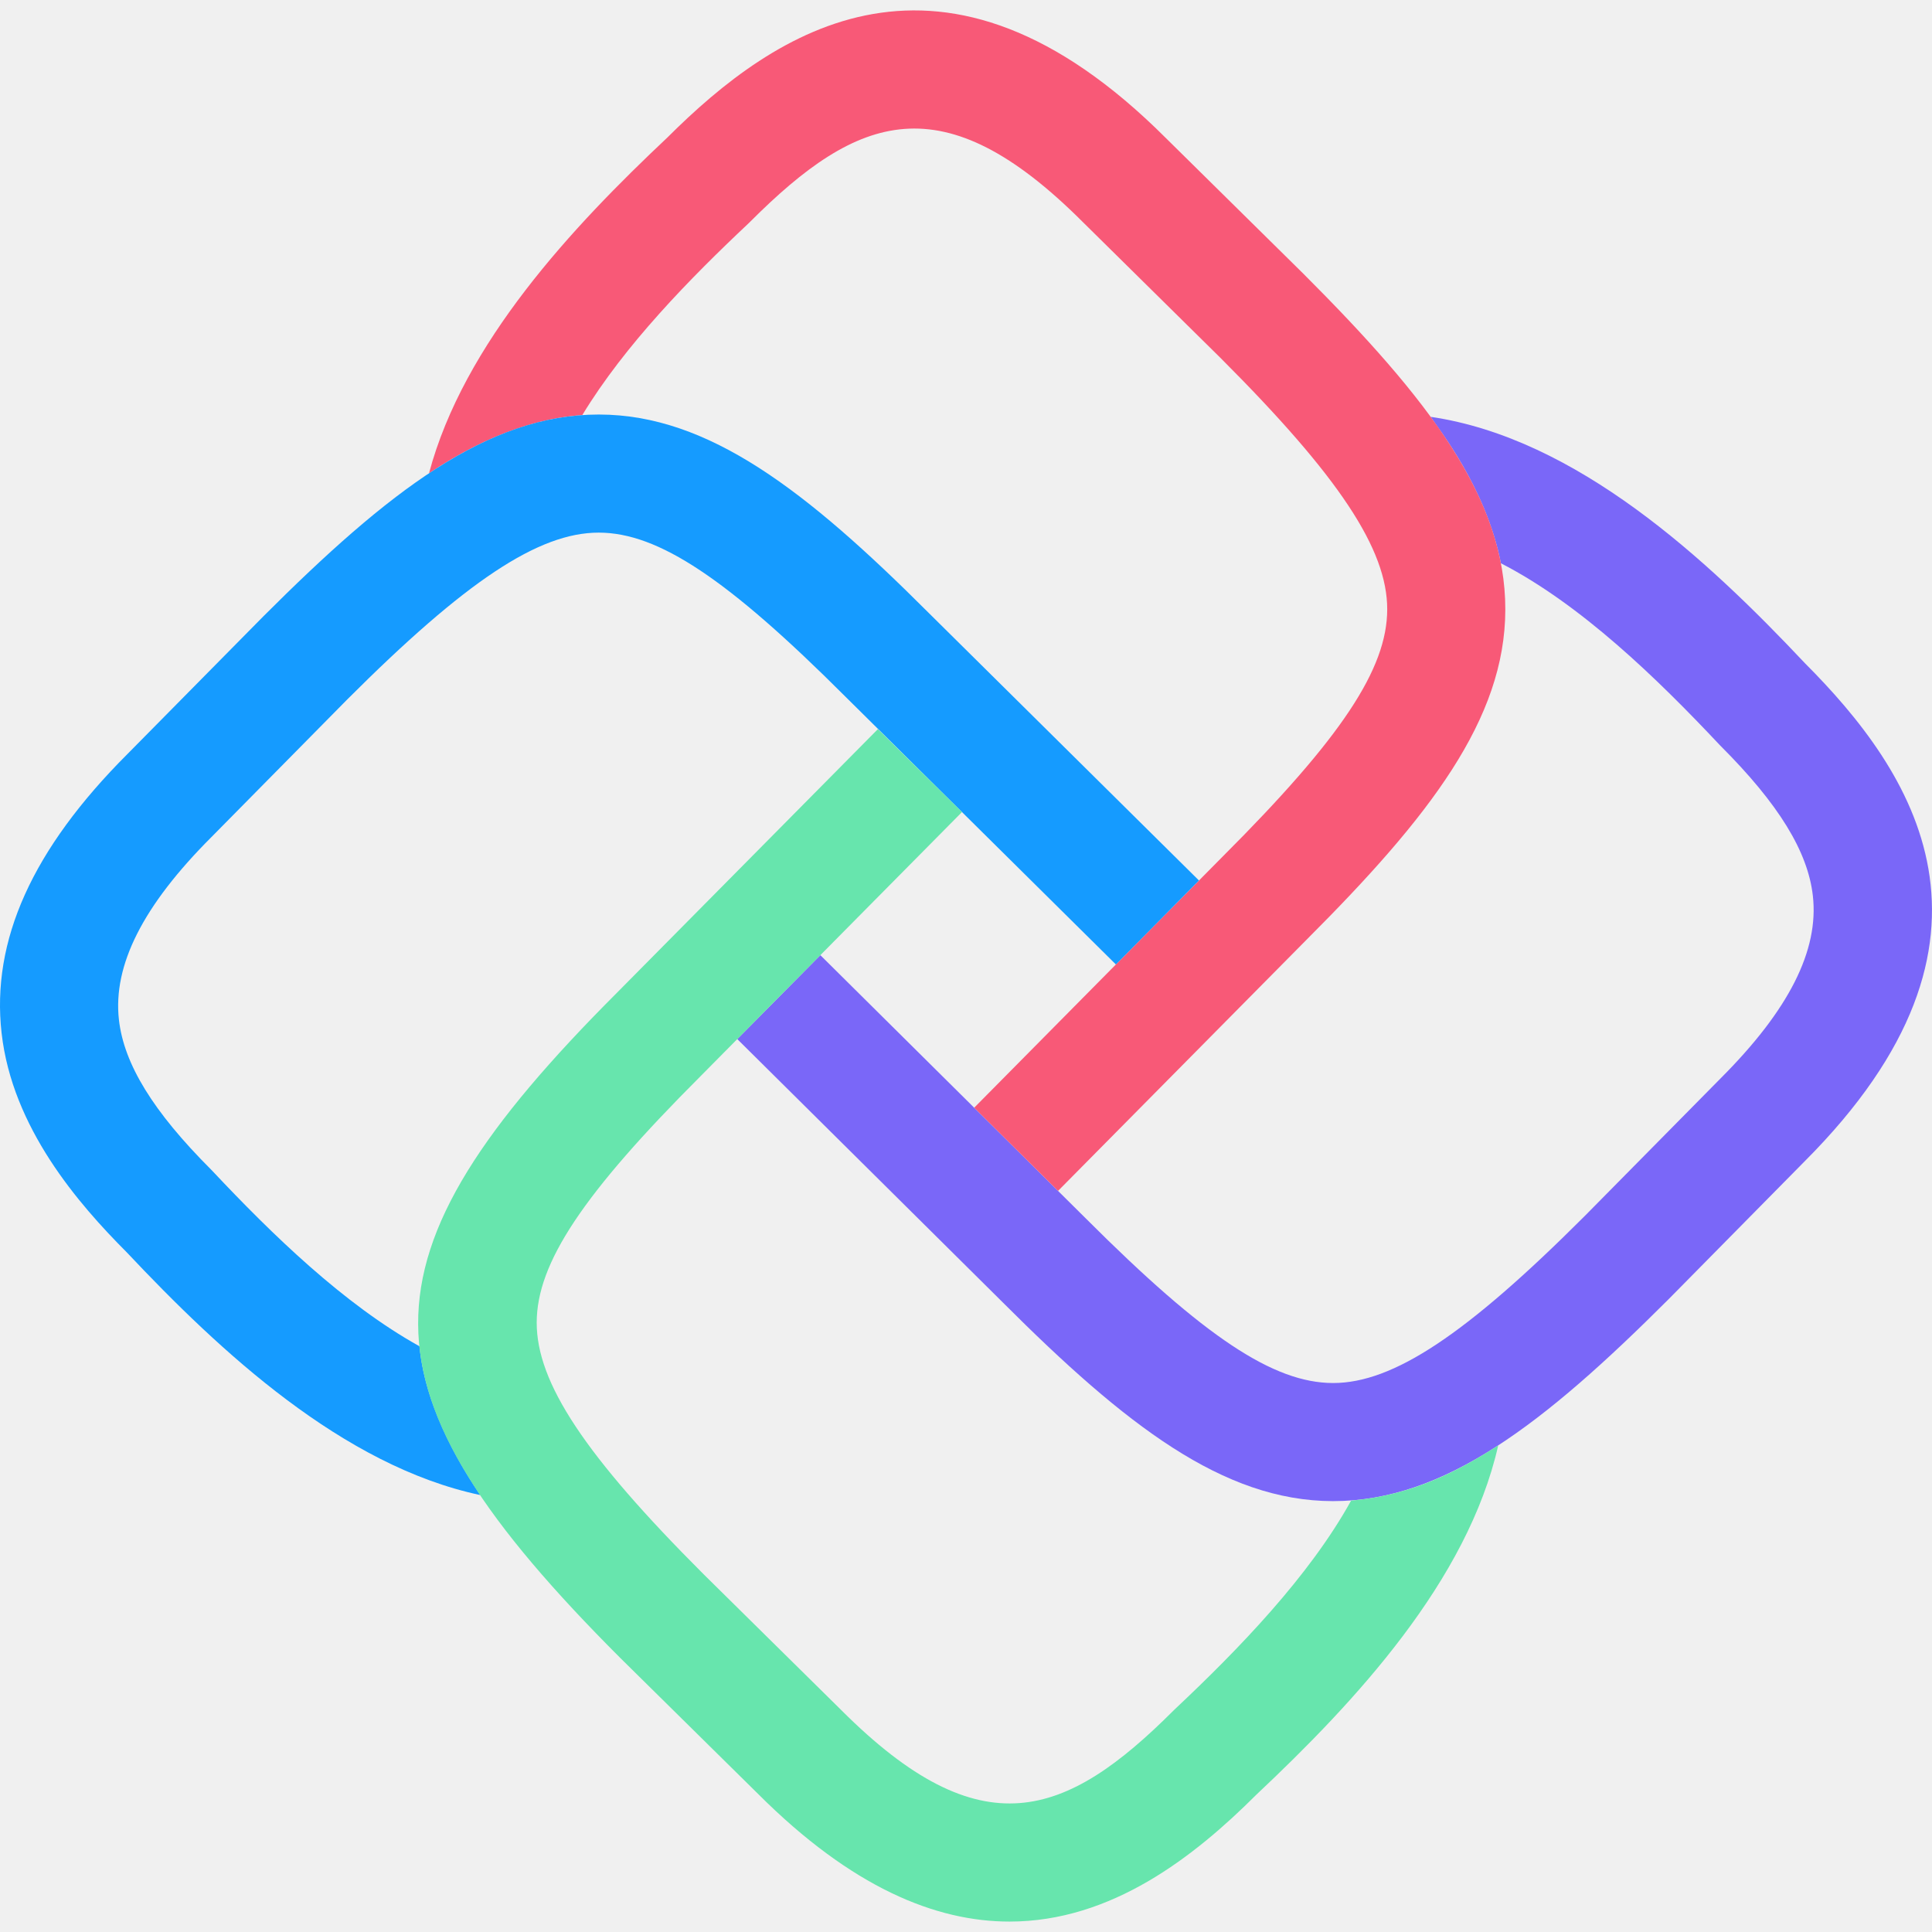
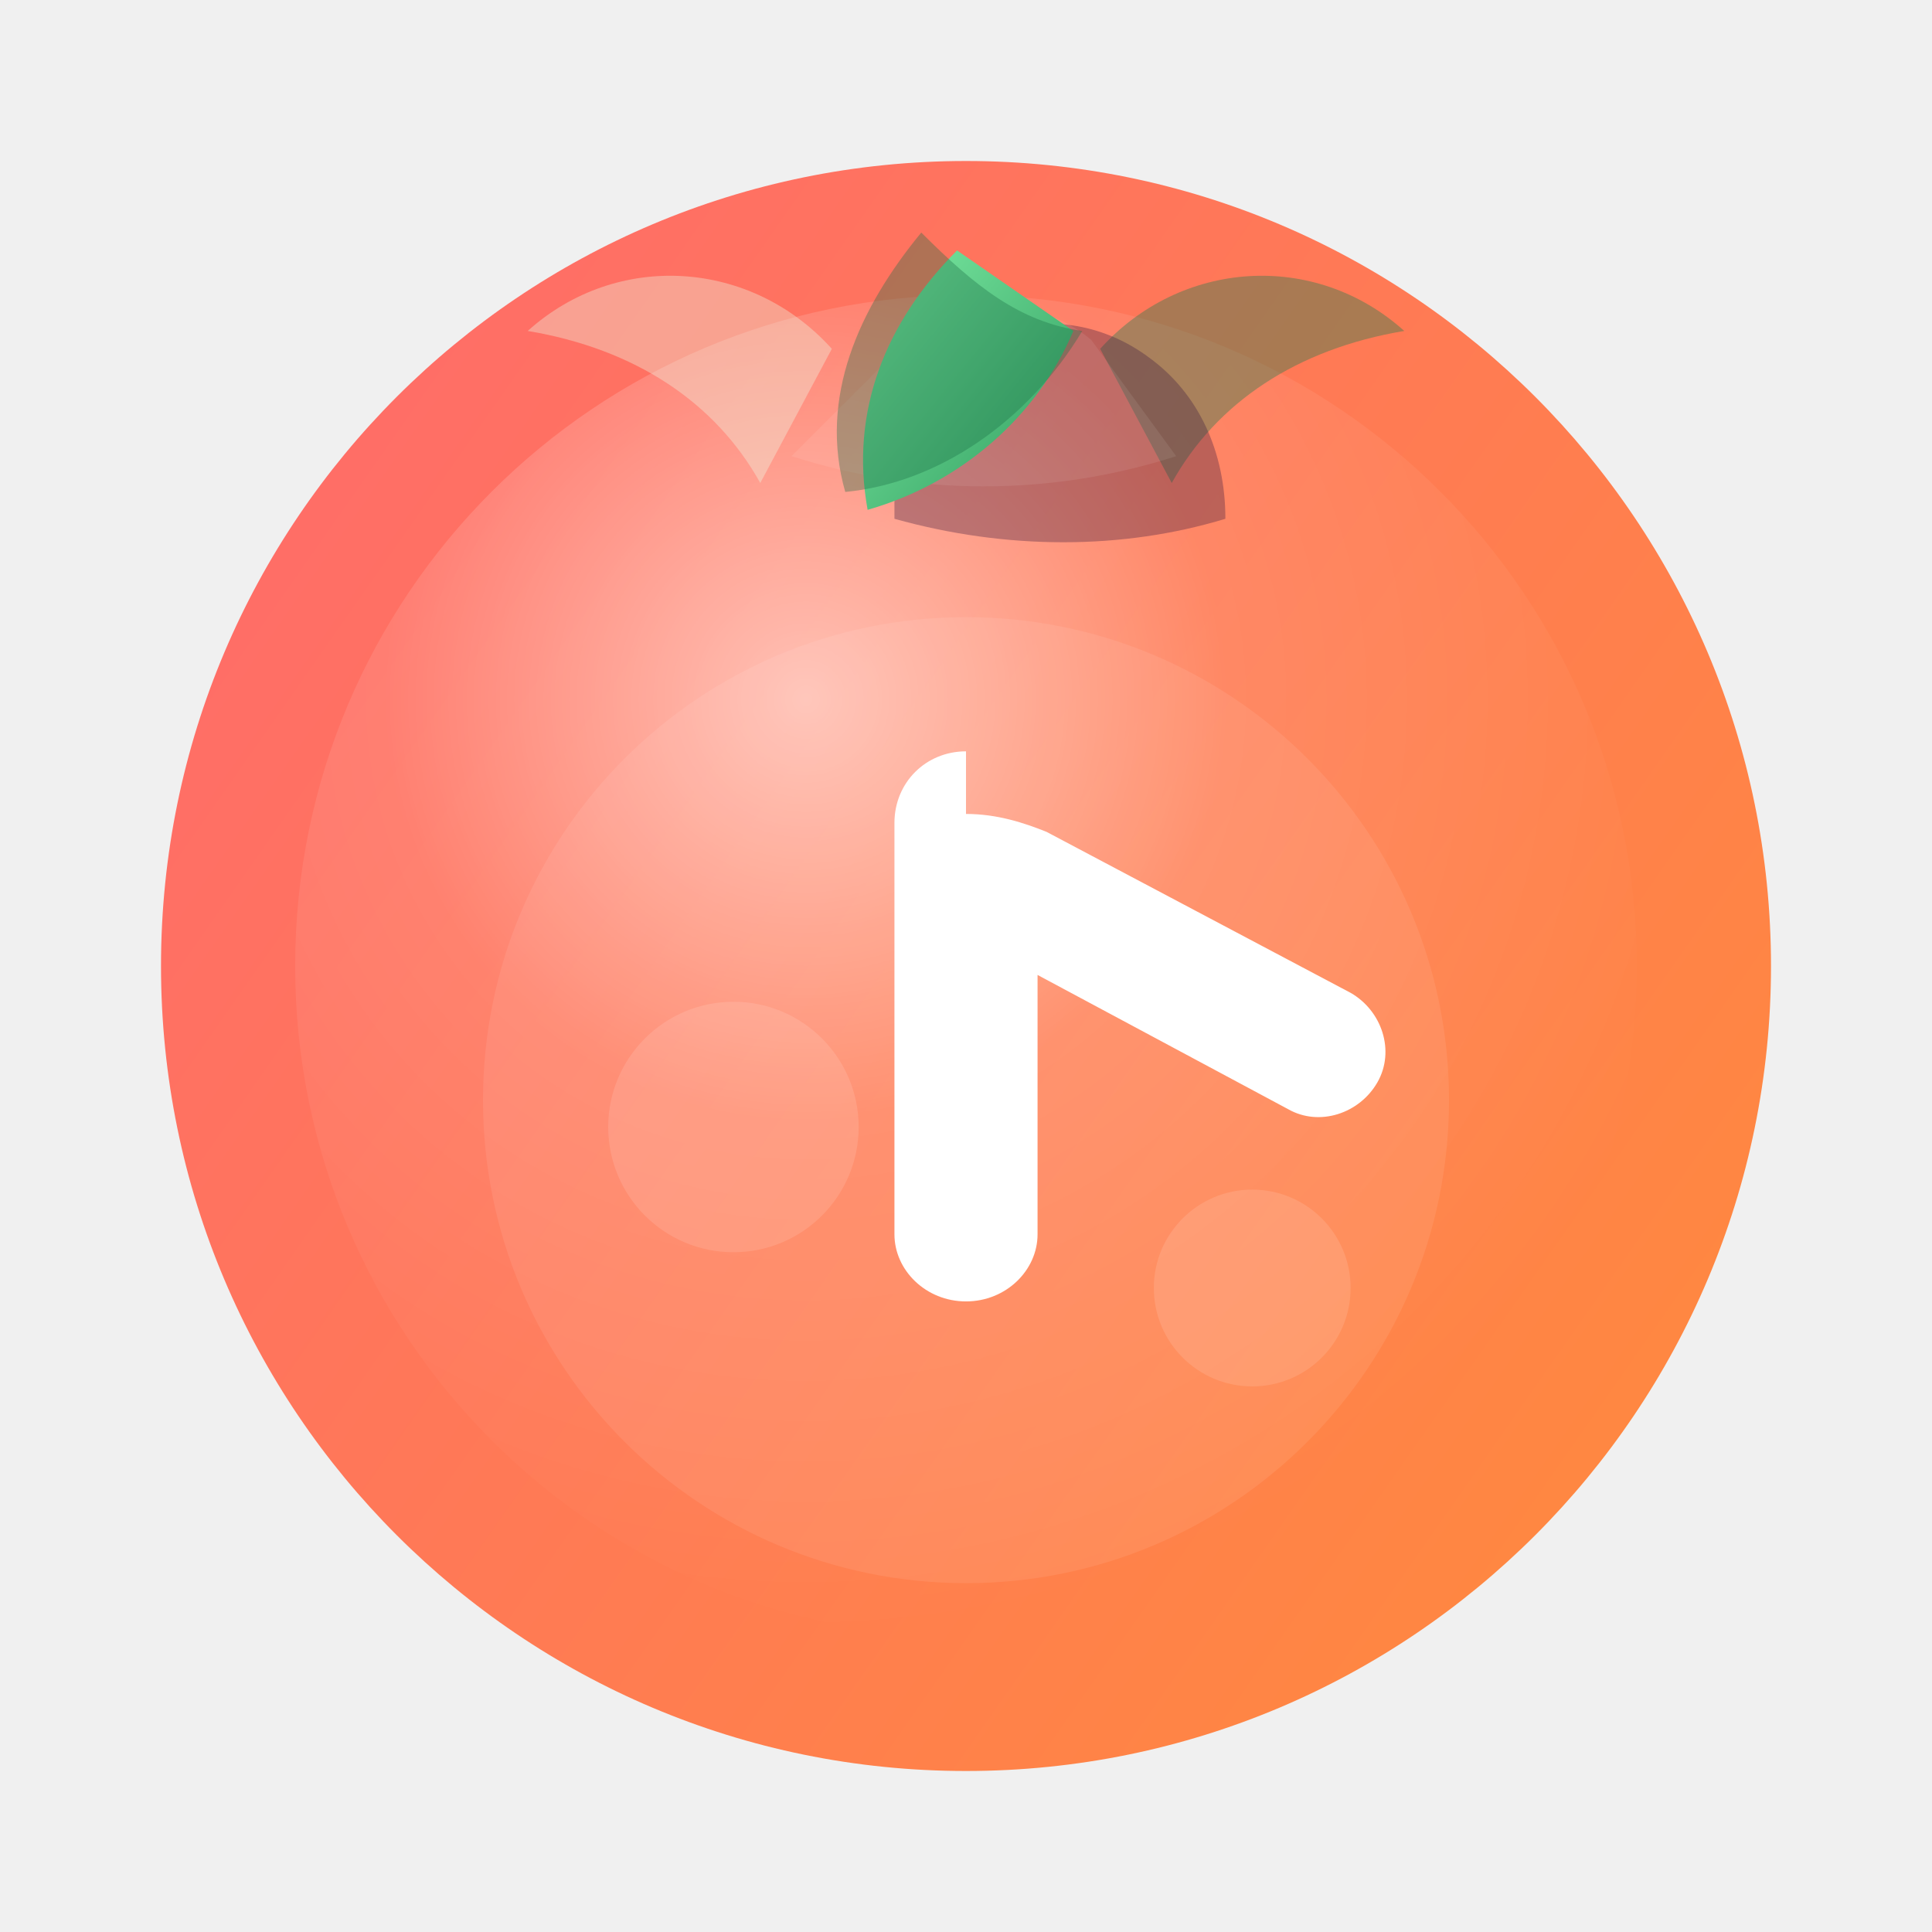
- <svg xmlns="http://www.w3.org/2000/svg" xmlns:xlink="http://www.w3.org/1999/xlink" width="450" height="450" viewBox="0 0 50.37 49.827" version="1.1" id="svg151">
-   <defs id="defs105">
-     <path id="aj28a0fd1a" d="M 1.738,0.156 3.927,2.323 2.347,3.919 0.101,1.81 Z" />
-     <path id="fdje57jgic" d="M 2.201,0.066 3.855,1.703 1.69,3.894 0.093,2.311 Z" />
-     <path id="6bg72xwlze" d="M 2.398,0.044 3.994,1.624 1.886,3.869 0.232,2.232 Z" />
-     <path id="eaqjnja8wg" d="M 1.736,0.023 3.981,2.132 2.344,3.786 0.156,1.619 Z" />
+ <svg xmlns="http://www.w3.org/2000/svg" width="432" height="432" viewBox="0 0 432 432">
+   <defs>
+     <linearGradient id="fgFruit" x1="0%" y1="15%" x2="100%" y2="85%">
+       <stop offset="0%" stop-color="#FF6B6B" />
+       <stop offset="100%" stop-color="#FF8A3D" />
+     </linearGradient>
+     <radialGradient id="highlight" cx="38%" cy="30%" r="70%">
+       <stop offset="0%" stop-color="#FFFFFF" stop-opacity="0.55" />
+       <stop offset="45%" stop-color="#FFFFFF" stop-opacity="0.1" />
+       <stop offset="100%" stop-color="#FFFFFF" stop-opacity="0" />
+     </radialGradient>
+     <linearGradient id="leafFg" x1="0%" y1="0%" x2="100%" y2="100%">
+       <stop offset="0%" stop-color="#7DECA4" />
+       <stop offset="100%" stop-color="#2F9B5E" />
+     </linearGradient>
  </defs>
-   <g fill="none" fill-rule="evenodd" id="g149" transform="translate(-2.9304427e-4,-1.6465461e-4)">
-     <g id="g147">
-       <g id="g145">
-         <path fill="#7a67f8" d="M 34.758,38.865 H 34.746 C 31.892,38.86 29.342,36.882 26.152,33.692 l -6.93,-6.873 2.166,-2.188 6.937,6.88 c 3.075,3.074 4.876,4.272 6.427,4.275 h 0.005 c 1.567,0 3.467,-1.262 6.558,-4.353 l 3.541,-3.587 c 1.784,-1.784 2.57,-3.34 2.408,-4.762 -0.13,-1.156 -0.894,-2.397 -2.401,-3.904 L 44.83,19.146 C 43.202,17.414 41.211,15.483 39.131,14.414 38.745,12.437 37.48,10.881 37.3,10.596 c 3.803,0.559 7.197,3.703 9.758,6.424 2.788,2.794 5.803,7.176 -0.018,12.996 l -3.54,3.588 c -3.251,3.25 -5.844,5.261 -8.742,5.261" id="path107" />
-         <path fill="#f85977" d="m 25.399,28.608 6.492,-6.562 c 3.076,-3.076 4.274,-4.877 4.276,-6.428 0.004,-1.567 -1.257,-3.469 -4.352,-6.563 L 28.228,5.515 C 24.58,1.867 22.369,2.699 19.561,5.507 L 19.528,5.54 c -1.54,1.448 -3.237,3.182 -4.346,5.01 -1.031,0.073 -2.361,0.424 -3.997,1.518 0.906,-3.397 3.737,-6.422 6.216,-8.755 2.794,-2.789 7.177,-5.804 12.997,0.017 l 3.588,3.54 c 3.255,3.256 5.266,5.851 5.26,8.754 -0.005,2.854 -1.982,5.404 -5.172,8.594 l -6.489,6.559 z" id="path109" />
-         <path fill="#159bff" d="M 12.522,38.707 C 8.939,37.946 5.746,34.972 3.308,32.382 2.035,31.106 0.321,29.13 0.042,26.663 c -0.274,-2.414 0.8,-4.795 3.283,-7.278 l 3.542,-3.588 c 3.25,-3.25 5.843,-5.261 8.74,-5.261 h 0.013 c 2.854,0.005 5.404,1.983 8.593,5.172 l 7.046,6.976 -2.165,2.19 -7.053,-6.983 c -3.076,-3.076 -4.876,-4.273 -6.427,-4.276 h -0.006 c -1.566,0 -3.466,1.261 -6.557,4.352 L 5.51,21.555 c -1.784,1.784 -2.57,3.34 -2.409,4.762 0.131,1.156 0.894,2.396 2.402,3.904 l 0.033,0.034 c 1.55,1.649 3.43,3.479 5.401,4.573 0.168,1.739 1.2,3.297 1.585,3.88" id="path111" />
-         <path fill="#67e5ad" d="m 26.32,49.827 c -1.925,0 -4.114,-0.886 -6.557,-3.33 l -3.588,-3.54 C 9.167,35.949 9.151,32.546 16.086,25.61 l 6.802,-6.872 2.193,2.162 -6.812,6.882 c -3.076,3.076 -4.273,4.877 -4.276,6.427 -0.003,1.568 1.258,3.47 4.352,6.563 l 3.588,3.541 c 3.646,3.647 5.858,2.816 8.666,0.008 l 0.034,-0.033 c 1.654,-1.555 3.5,-3.46 4.593,-5.437 1.661,-0.14 2.9,-0.841 3.835,-1.438 -0.8,3.537 -3.738,6.69 -6.302,9.102 -1.62,1.618 -3.777,3.312 -6.439,3.312" id="path113" />
-         <g transform="translate(21.154,18.577)" id="g120">
-           <mask id="8jptpqrneb" fill="#ffffff">
-             <use xlink:href="#aj28a0fd1a" id="use115" />
-           </mask>
-           <path d="M 0.101,1.81 1.738,0.156 3.927,2.323 2.347,3.919 Z" mask="url(#8jptpqrneb)" id="path118" />
-         </g>
-         <g transform="translate(27.404,20.981)" id="g127">
-           <mask id="b2iljpfwbd" fill="#ffffff">
-             <use xlink:href="#fdje57jgic" id="use122" />
-           </mask>
-           <path d="M 2.201,0.066 3.855,1.703 1.69,3.894 0.093,2.311 Z" mask="url(#b2iljpfwbd)" id="path125" />
-         </g>
-         <g transform="translate(18.99,24.587)" id="g134">
-           <mask id="gj70tyfpnf" fill="#ffffff">
-             <use xlink:href="#6bg72xwlze" id="use129" />
-           </mask>
-           <path d="M 1.886,3.869 0.232,2.232 2.398,0.044 3.994,1.624 Z" mask="url(#gj70tyfpnf)" id="path132" />
-         </g>
-         <g transform="translate(25.24,26.99)" id="g141">
-           <mask id="z7vhvduckh" fill="#ffffff">
-             <use xlink:href="#eaqjnja8wg" id="use136" />
-           </mask>
-           <path d="M 3.981,2.132 2.344,3.786 0.156,1.619 1.736,0.023 Z" mask="url(#z7vhvduckh)" id="path139" />
-         </g>
-       </g>
+   <g transform="translate(36 36)">
+     <circle cx="180" cy="180" r="180" fill="url(#fgFruit)" />
+     <circle cx="180" cy="180" r="150" fill="url(#highlight)" />
+     <path d="M150 42c-18-20-48-22-68-4 24 4 42 16 52 34z" fill="#EFFCE9" opacity="0.35" />
+     <path d="M210 42c18-20 48-22 68-4-24 4-42 16-52 34z" fill="#1C7C4D" opacity="0.38" />
+     <path d="M164 60c9-23 37-31 57-16 11 8 17 21 17 36-23 7-49 7-74 0z" fill="#3E1C3E" opacity="0.35" />
+     <path d="M208 40c-12-10-29-10-41 0l-26 26c28 9 58 9 86 0z" fill="#FFFFFF" opacity="0.08" />
+     <g transform="translate(150 20)">
+       <path d="M28 0C12 16 4 36 8 58c21-6 38-21 46-40z" fill="url(#leafFg)" />
+       <path d="M56 18C44 38 24 52 3 54c-6-21 3-41 17-58 12 12 22 20 36 22z" fill="#1B6D45" opacity="0.35" />
    </g>
+     <circle cx="180" cy="210" r="108" fill="#FFFFFF" opacity="0.08" />
+     <path d="M180 132c-9 0-16 7-16 16v92c0 8 7 15 16 15s16-7 16-15v-58l56 30c7 4 16 1 20-6 4-7 1-16-6-20l-68-36c-5-2-11-4-18-4z" fill="#FFFFFF" />
+     <circle cx="128" cy="216" r="28" fill="#FFFFFF" opacity="0.12" />
+     <circle cx="244" cy="252" r="22" fill="#FFFFFF" opacity="0.12" />
  </g>
</svg>
